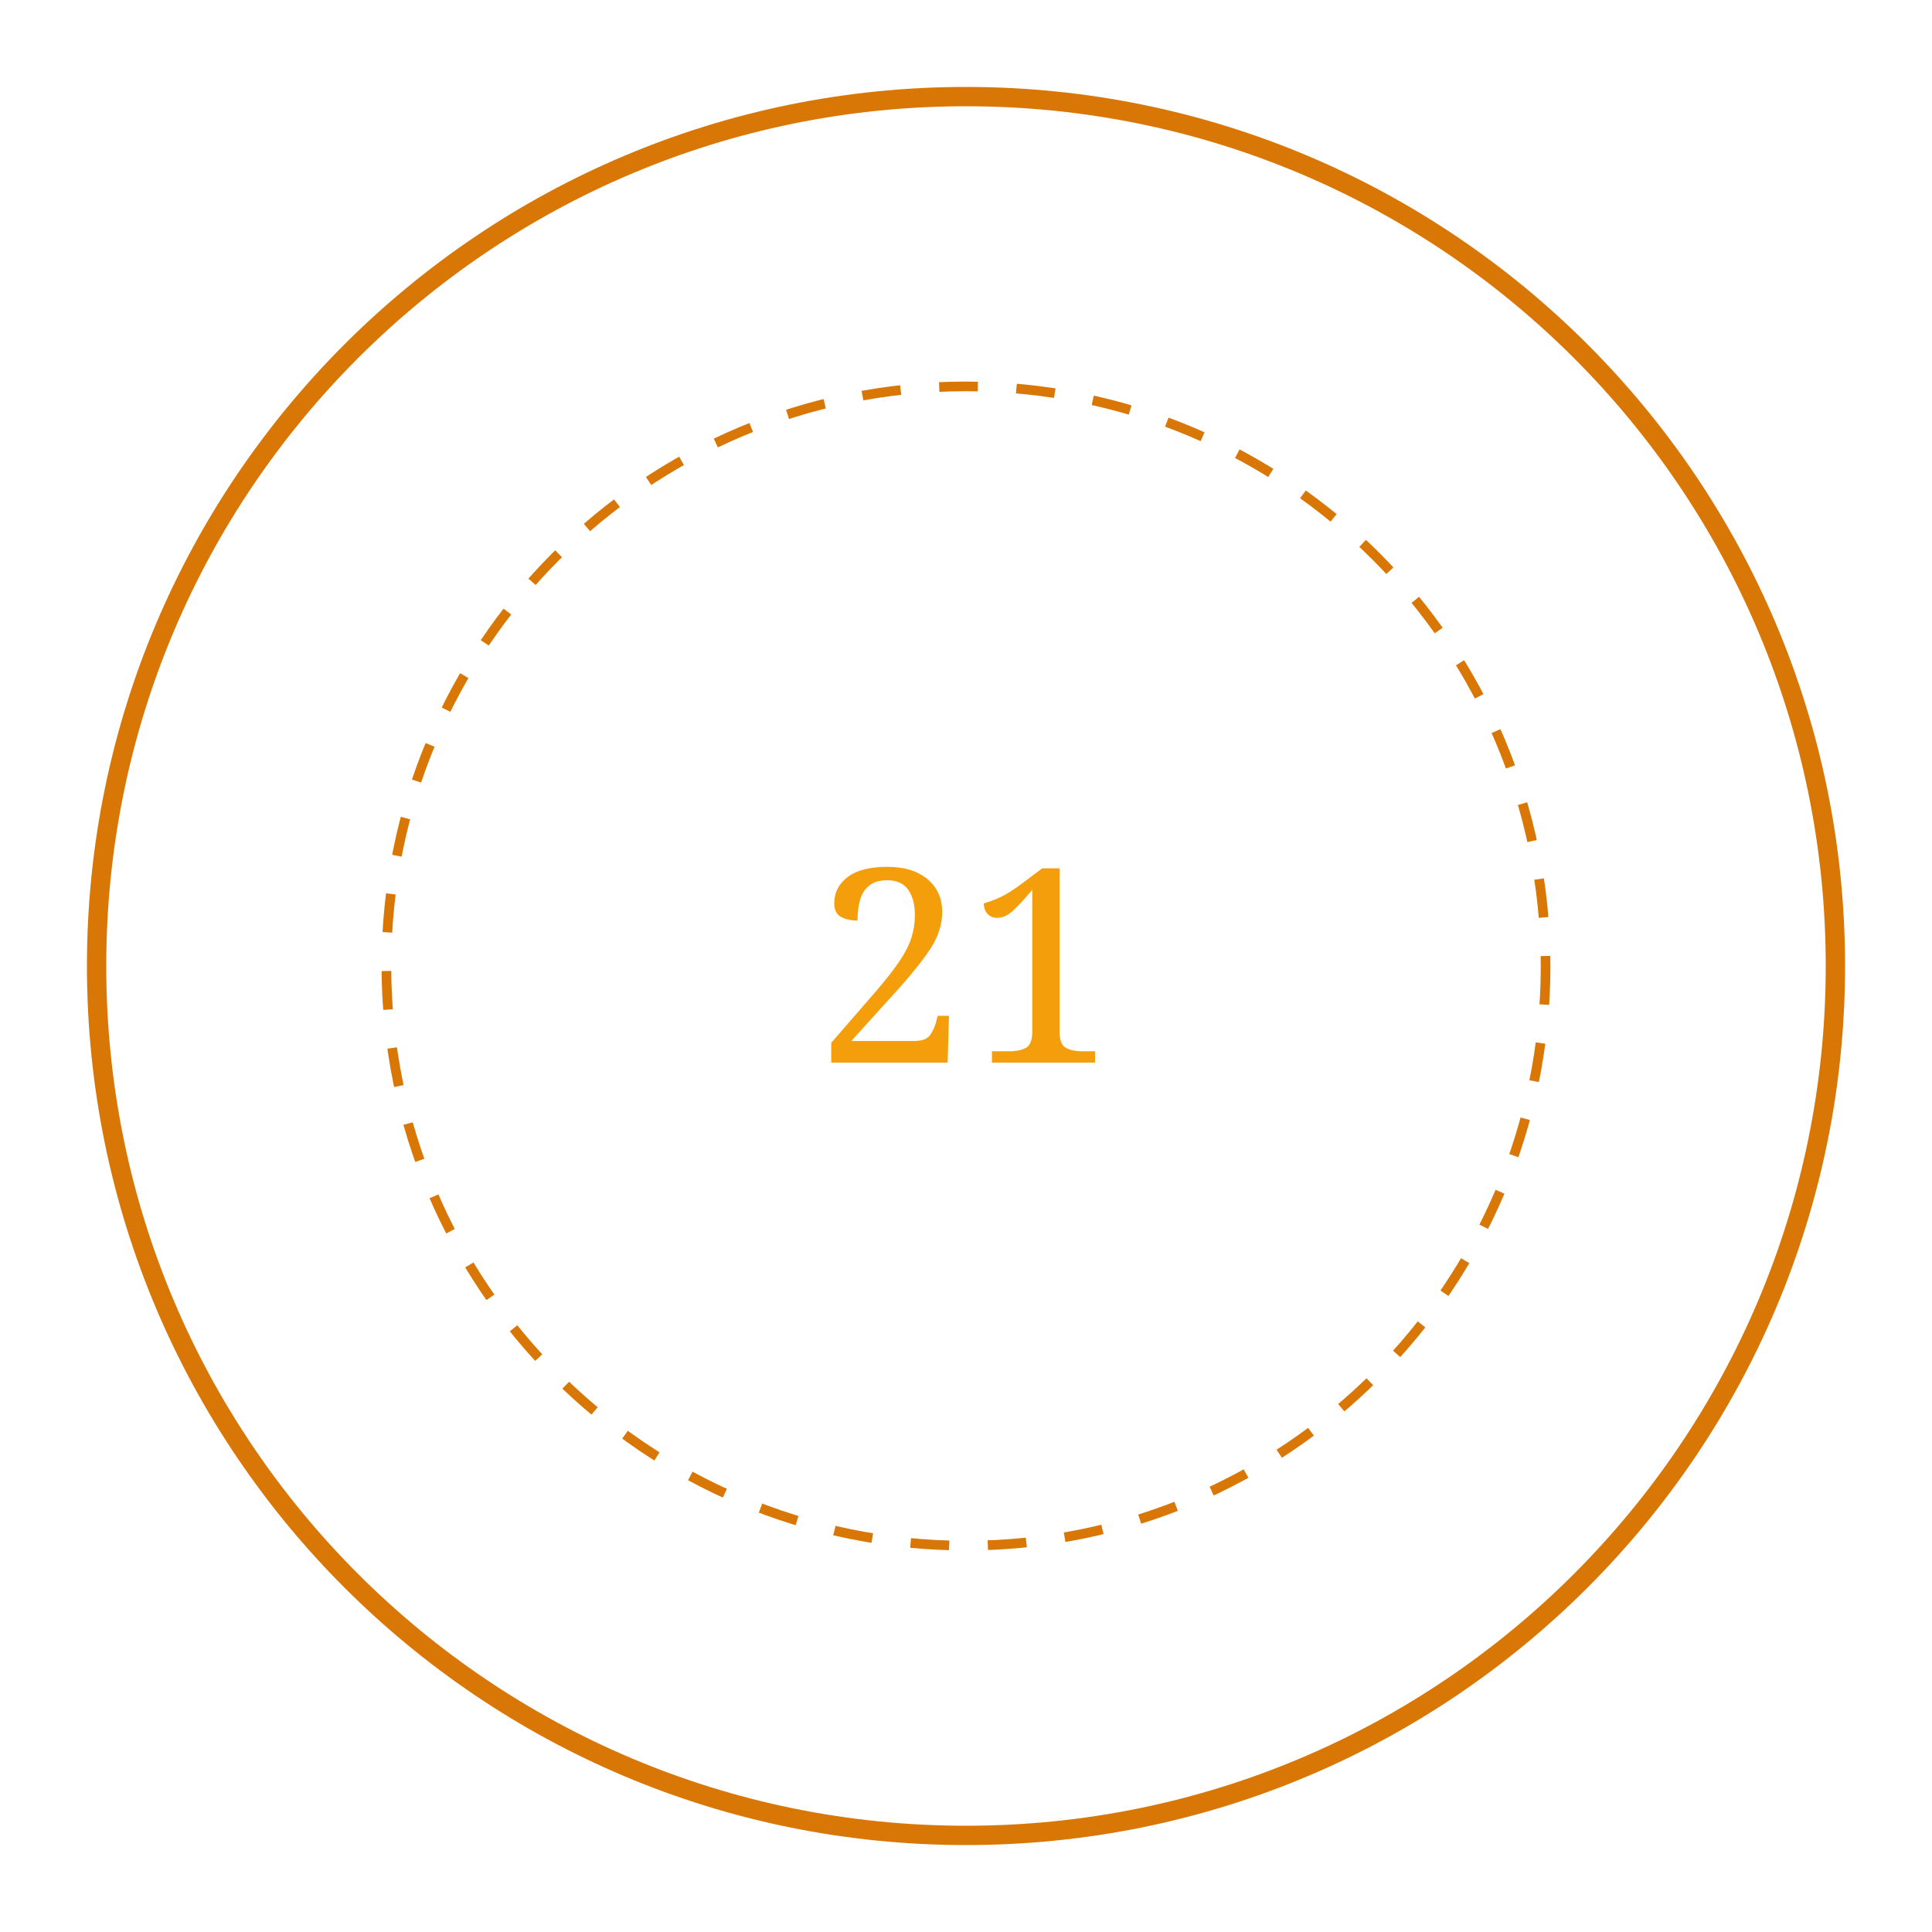
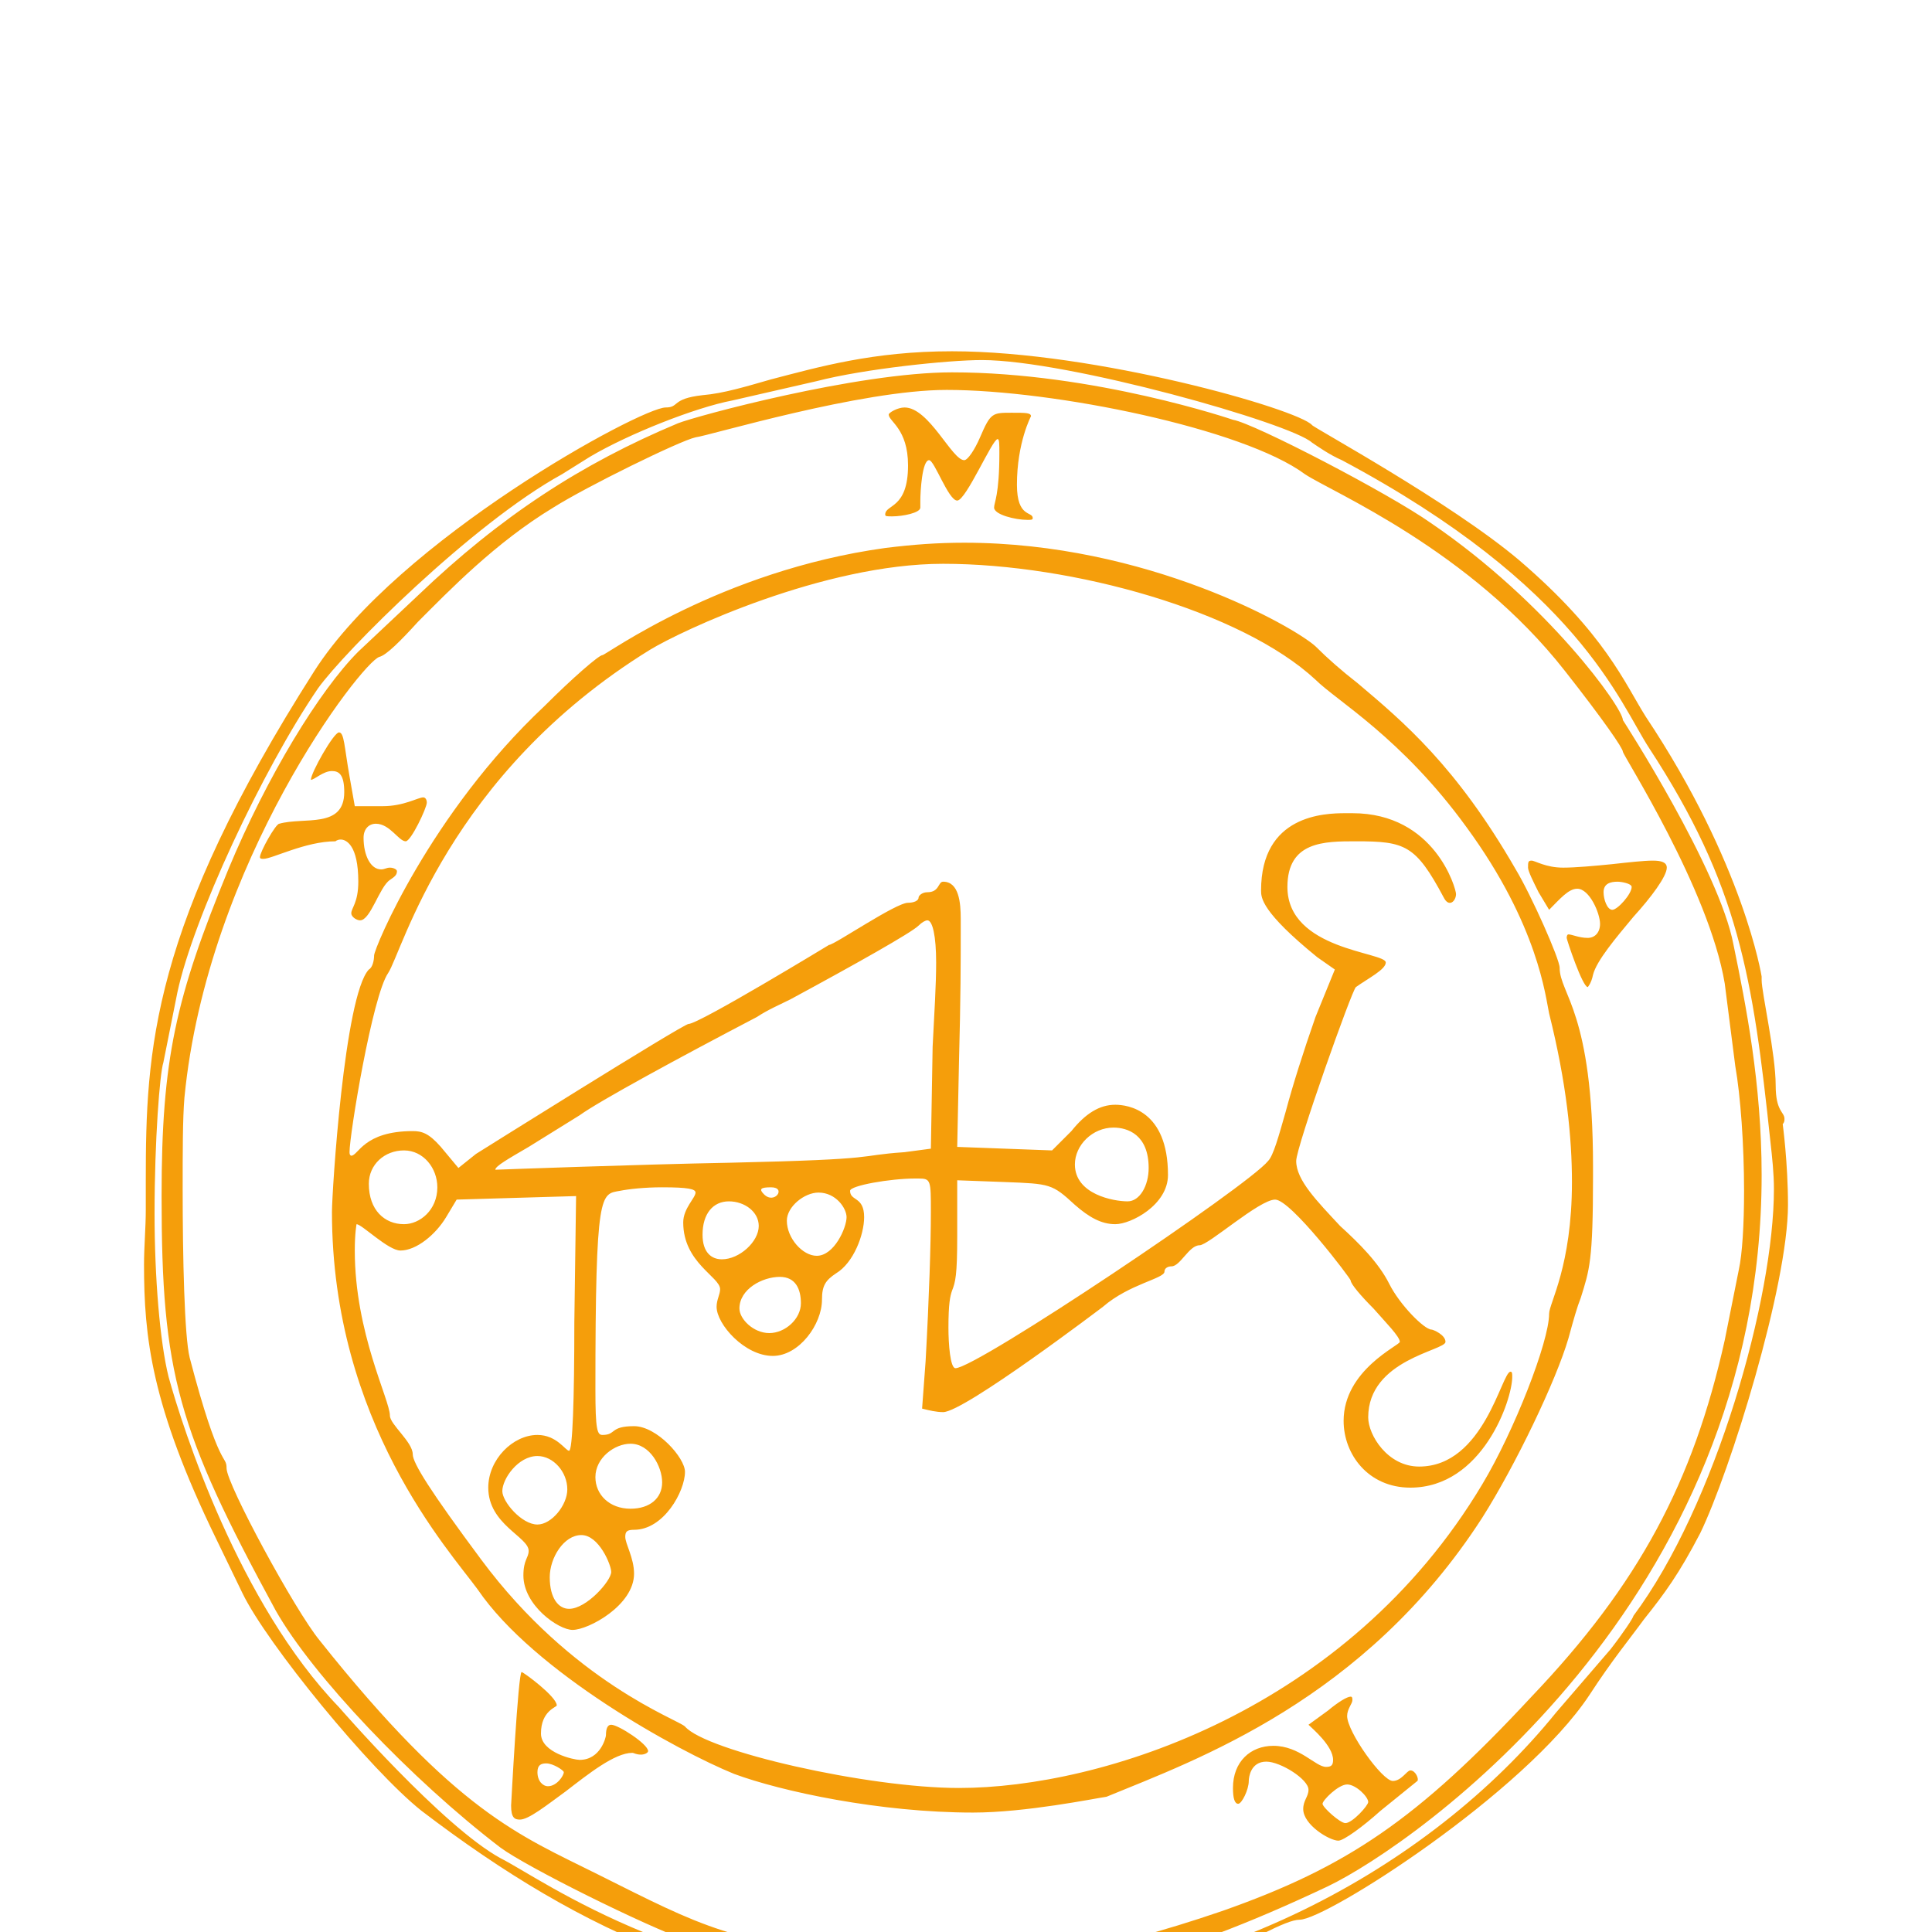
- <svg xmlns="http://www.w3.org/2000/svg" viewBox="0 0 200 200" fill="none">
-   <circle cx="100" cy="100" r="90" stroke="#d97706" stroke-width="2" />
-   <circle cx="100" cy="100" r="60" stroke="#d97706" stroke-width="1" stroke-dasharray="4 4" />
-   <text x="100" y="110" text-anchor="middle" fill="#f59e0b" font-family="serif" font-size="28">21</text>
+ <svg xmlns="http://www.w3.org/2000/svg" viewBox="-50 -50 1100 1100">
+   <g transform="translate(0, 1000) scale(1, -1)">
+     <path d="M493 -91C580 -91 639 -65 669 -51C679 -46 686 -43 690 -43C705 -43 818 29 855 85C868 105 878 117 886 128C898 143 906 154 918 177C935 212 968 318 968 364C968 388 965 410 965 410C966 411 966 412 966 413C966 417 961 417 961 432C961 450 953 485 953 492V494C953 494 943 558 887 642C875 661 864 689 815 731C776 764 697 807 697 808C689 817 574 850 492 850C447 850 416 841 389 834C375 830 362 826 350 825C332 823 337 818 329 818C315 818 177 743 129 668C36 522 33 452 33 378V361C33 351 32 340 32 330C32 289 36 250 73 174L88 143C102 114 161 42 190 19C283 -52 372 -91 493 -91ZM491 -84C345 -84 259 -20 235 -8C202 10 143 78 143 78C86 137 54 237 46 266C41 286 38 323 38 359C38 401 41 439 43 445L51 485C60 527 99 611 131 658C146 679 219 752 270 780L286 790C308 803 346 818 367 822L415 833C442 840 490 845 509 845C558 845 685 809 697 798C700 796 707 791 714 788C849 716 872 650 889 624C940 546 948 494 958 400C959 391 960 382 960 373C960 311 927 193 880 130C880 129 874 120 867 111L836 75C764 -14 637 -84 491 -84ZM503 -78C560 -78 613 -68 706 -24C756 0 953 138 953 381C953 433 944 478 937 512C929 555 874 640 874 640C874 647 831 707 765 752C741 769 664 809 652 811C652 811 573 838 492 838C438 838 346 813 336 809C281 786 235 756 188 711L154 679C132 657 102 608 80 555C50 482 42 447 42 369C42 268 51 236 107 133C128 96 184 37 235 -2C250 -13 316 -46 344 -56C359 -62 394 -78 503 -78ZM498 -68C475 -68 459 -65 450 -64C367 -57 350 -47 290 -17C246 5 210 18 132 116C118 133 79 205 79 214C79 222 75 212 58 277C55 289 54 334 54 373C54 394 54 413 55 425C68 559 156 673 166 676C170 677 178 685 188 696C206 714 232 741 265 761C284 773 337 799 346 801C354 802 440 828 489 828C550 828 658 806 693 780C708 770 787 737 841 668C863 640 874 624 874 622C874 620 923 544 932 490L938 443C941 426 943 398 943 372C943 353 942 336 940 327L932 287C914 206 883 148 822 84C757 14 717 -13 646 -38C576 -62 530 -68 498 -68ZM535 754C537 754 538 754 538 755C538 759 529 755 529 774C529 798 537 813 537 813C537 815 534 815 526 815C515 815 514 815 508 801C505 794 501 788 499 788C492 788 479 818 465 818C461 818 456 815 456 814C456 810 467 806 467 785C467 760 454 763 454 757C454 756 455 756 458 756C464 756 474 758 474 761V765C474 770 475 788 479 788C482 788 490 765 495 765C500 765 515 800 518 800C519 800 519 797 519 792C519 768 516 764 516 761C516 757 528 754 535 754ZM504 18C534 18 573 26 580 27C631 48 727 82 794 186C813 216 836 264 843 288C846 299 848 306 850 311C855 327 857 332 857 380V386C857 474 838 484 838 499C838 504 822 540 813 555C779 614 749 639 723 661C714 668 706 675 699 682C687 693 603 741 499 741C484 741 470 740 454 738C360 725 295 677 293 677C291 677 276 664 260 648C195 587 163 510 163 506C163 503 162 499 160 498C146 483 139 371 139 360C139 240 206 167 222 145C254 98 336 53 368 40C395 30 451 18 504 18ZM496 32C444 32 352 53 340 67C336 71 276 92 224 162C195 201 185 217 185 222C185 229 172 239 172 244C172 253 152 291 152 338C152 348 153 353 153 353C156 353 171 338 178 338C187 338 198 347 204 357L210 367L278 369L277 297C277 253 276 224 274 224C272 224 267 233 256 233C242 233 228 219 228 203C228 182 251 175 251 167C251 163 248 162 248 153C248 136 268 122 276 122C285 122 311 136 311 154C311 163 306 171 306 175C306 178 307 179 311 179C328 179 340 201 340 212C340 220 324 238 311 238C297 238 301 233 293 233C290 233 289 236 289 259C289 373 292 370 303 372C308 373 317 374 327 374C342 374 346 373 346 371C346 368 339 362 339 354C339 331 360 323 360 316C360 313 358 310 358 306C358 296 374 278 390 278C405 278 418 296 418 310C418 318 420 321 426 325C436 331 442 347 442 357C442 369 434 366 434 372C434 375 457 379 471 379H473C480 379 480 378 480 360C480 342 479 311 477 275L475 248C479 247 483 246 487 246C499 246 578 306 578 306C593 319 613 322 613 326C613 328 615 329 617 329C622 329 627 341 633 341C638 341 667 367 676 367C685 367 719 322 719 321C719 319 725 312 732 305C739 297 747 289 747 286C747 284 715 270 715 241C715 222 729 203 753 203C794 203 811 253 811 266C811 268 811 269 810 269C805 269 795 215 758 215C740 215 729 233 729 243C729 276 773 281 773 286C773 290 766 293 765 293C761 293 747 307 741 319C735 331 724 342 713 352C700 366 688 378 688 389C688 397 720 487 722 488C729 493 739 498 739 502C739 508 683 509 683 545C683 571 704 571 722 571C750 571 756 569 772 539C775 533 779 537 779 541C779 544 767 587 720 587H716C704 587 668 586 668 543C668 539 668 531 700 505L710 498L699 471C692 451 686 432 682 417C678 403 675 392 672 389C661 375 506 271 494 271C491 271 490 285 490 294C490 308 491 312 492 315C494 320 495 324 495 346V378L522 377C548 376 549 376 562 364C570 357 577 353 585 353C594 353 615 364 615 381C615 418 592 421 585 421C576 421 568 416 560 406L549 395L495 397L496 445C497 482 497 504 497 519V527C497 536 496 548 487 548C484 548 485 542 478 542C475 542 473 540 473 539C473 537 470 536 467 536C460 536 425 512 422 512C422 512 348 467 342 467C339 467 221 393 221 393L211 385L201 397C194 405 190 406 185 406C157 406 154 392 150 392C150 392 149 392 149 394C149 404 162 483 171 496C179 508 205 609 320 680C338 691 419 729 487 729C561 729 657 702 699 663C711 651 748 630 785 579C826 523 830 482 832 473C842 433 845 402 845 377C845 329 832 308 832 302C832 286 812 235 794 205C717 76 577 32 496 32ZM155 526C161 526 166 545 172 549C175 551 176 552 176 554C176 555 174 556 172 556C170 556 169 555 167 555C161 555 157 563 157 573C157 578 160 581 164 581C172 581 177 571 181 571C184 571 193 590 193 593C193 595 192 596 191 596C188 596 180 591 168 591H152L149 608C146 625 146 633 143 633C140 633 127 610 127 606C129 606 134 611 139 611C143 611 146 609 146 599C146 578 123 585 109 581C107 581 98 565 98 562C98 561 99 561 100 561C105 561 124 571 141 571C141 571 142 572 144 572C147 572 154 569 154 548C154 536 150 533 150 530C150 528 153 526 155 526ZM854 488C854 488 856 490 857 495C859 503 870 516 880 528C890 539 899 551 899 556C899 559 896 560 891 560C886 560 877 559 868 558C858 557 847 556 840 556C830 556 824 560 822 560C820 560 820 559 820 556C820 554 823 548 826 542L832 532C838 538 843 544 848 544C855 544 861 530 861 524C861 519 858 516 854 516C849 516 845 518 843 518C842 518 842 516 842 516C842 515 851 488 854 488ZM868 532C865 532 863 538 863 542C863 547 867 548 871 548C873 548 879 547 879 545C879 541 871 532 868 532ZM232 384C232 386 239 390 251 397L280 415C291 423 337 448 381 471C387 475 394 478 400 481C437 501 469 519 473 523C475 525 477 526 478 526C481 526 483 517 483 502C483 489 482 474 481 454L480 396L465 394C436 392 455 390 366 388C312 387 232 384 232 384ZM592 366C584 366 562 370 562 387C562 398 572 408 584 408C592 408 604 404 604 385C604 375 599 366 592 366ZM180 353C169 353 160 361 160 376C160 387 169 395 180 395C191 395 199 385 199 374C199 361 189 353 180 353ZM385 370C382 373 383 374 389 374C398 374 391 364 385 370ZM415 335C407 335 398 345 398 355C398 363 408 371 416 371C426 371 432 362 432 357C432 351 425 335 415 335ZM361 333C355 333 350 337 350 347C350 359 356 366 365 366C374 366 382 360 382 352C382 343 371 333 361 333ZM388 291C379 291 371 299 371 305C371 316 384 323 394 323C403 323 406 316 406 308C406 299 397 291 388 291ZM309 191C297 191 289 199 289 209C289 220 300 228 309 228C320 228 327 215 327 206C327 197 320 191 309 191ZM256 182C247 182 236 195 236 201C236 208 245 221 256 221C265 221 273 212 273 202C273 193 264 182 256 182ZM274 134C268 134 263 140 263 152C263 163 271 176 281 176C291 176 298 159 298 155C298 150 284 134 274 134ZM246 14C251 14 261 22 272 30C285 40 300 52 310 52C311 52 312 51 315 51C317 51 319 52 319 53C319 57 302 68 298 68C296 68 295 66 295 62C295 61 292 48 280 48C277 48 258 52 258 63C258 76 267 78 267 79C267 84 248 98 247 98C245 98 241 22 241 22C241 15 243 14 246 14ZM712 2C715 2 726 10 736 19L757 36C758 37 756 42 753 42C751 42 748 36 743 36C737 36 717 64 717 73C717 77 720 80 720 82C720 83 720 84 719 84C717 84 712 81 706 76L695 68C697 66 709 56 709 48C709 45 708 44 705 44C699 44 690 56 675 56C662 56 652 47 652 32C652 26 653 23 655 23C657 23 661 31 661 36C661 38 662 47 671 47C679 47 695 37 695 31C695 27 692 25 692 20C692 11 707 2 712 2ZM262 33C259 33 256 36 256 41C256 45 258 46 261 46C265 46 271 42 271 41C271 39 267 33 262 33ZM716 12C713 12 703 21 703 23C703 25 712 34 717 34C722 34 729 27 729 24C729 22 720 12 716 12Z" fill="#f59e0b" stroke="none" />
+   </g>
</svg>
